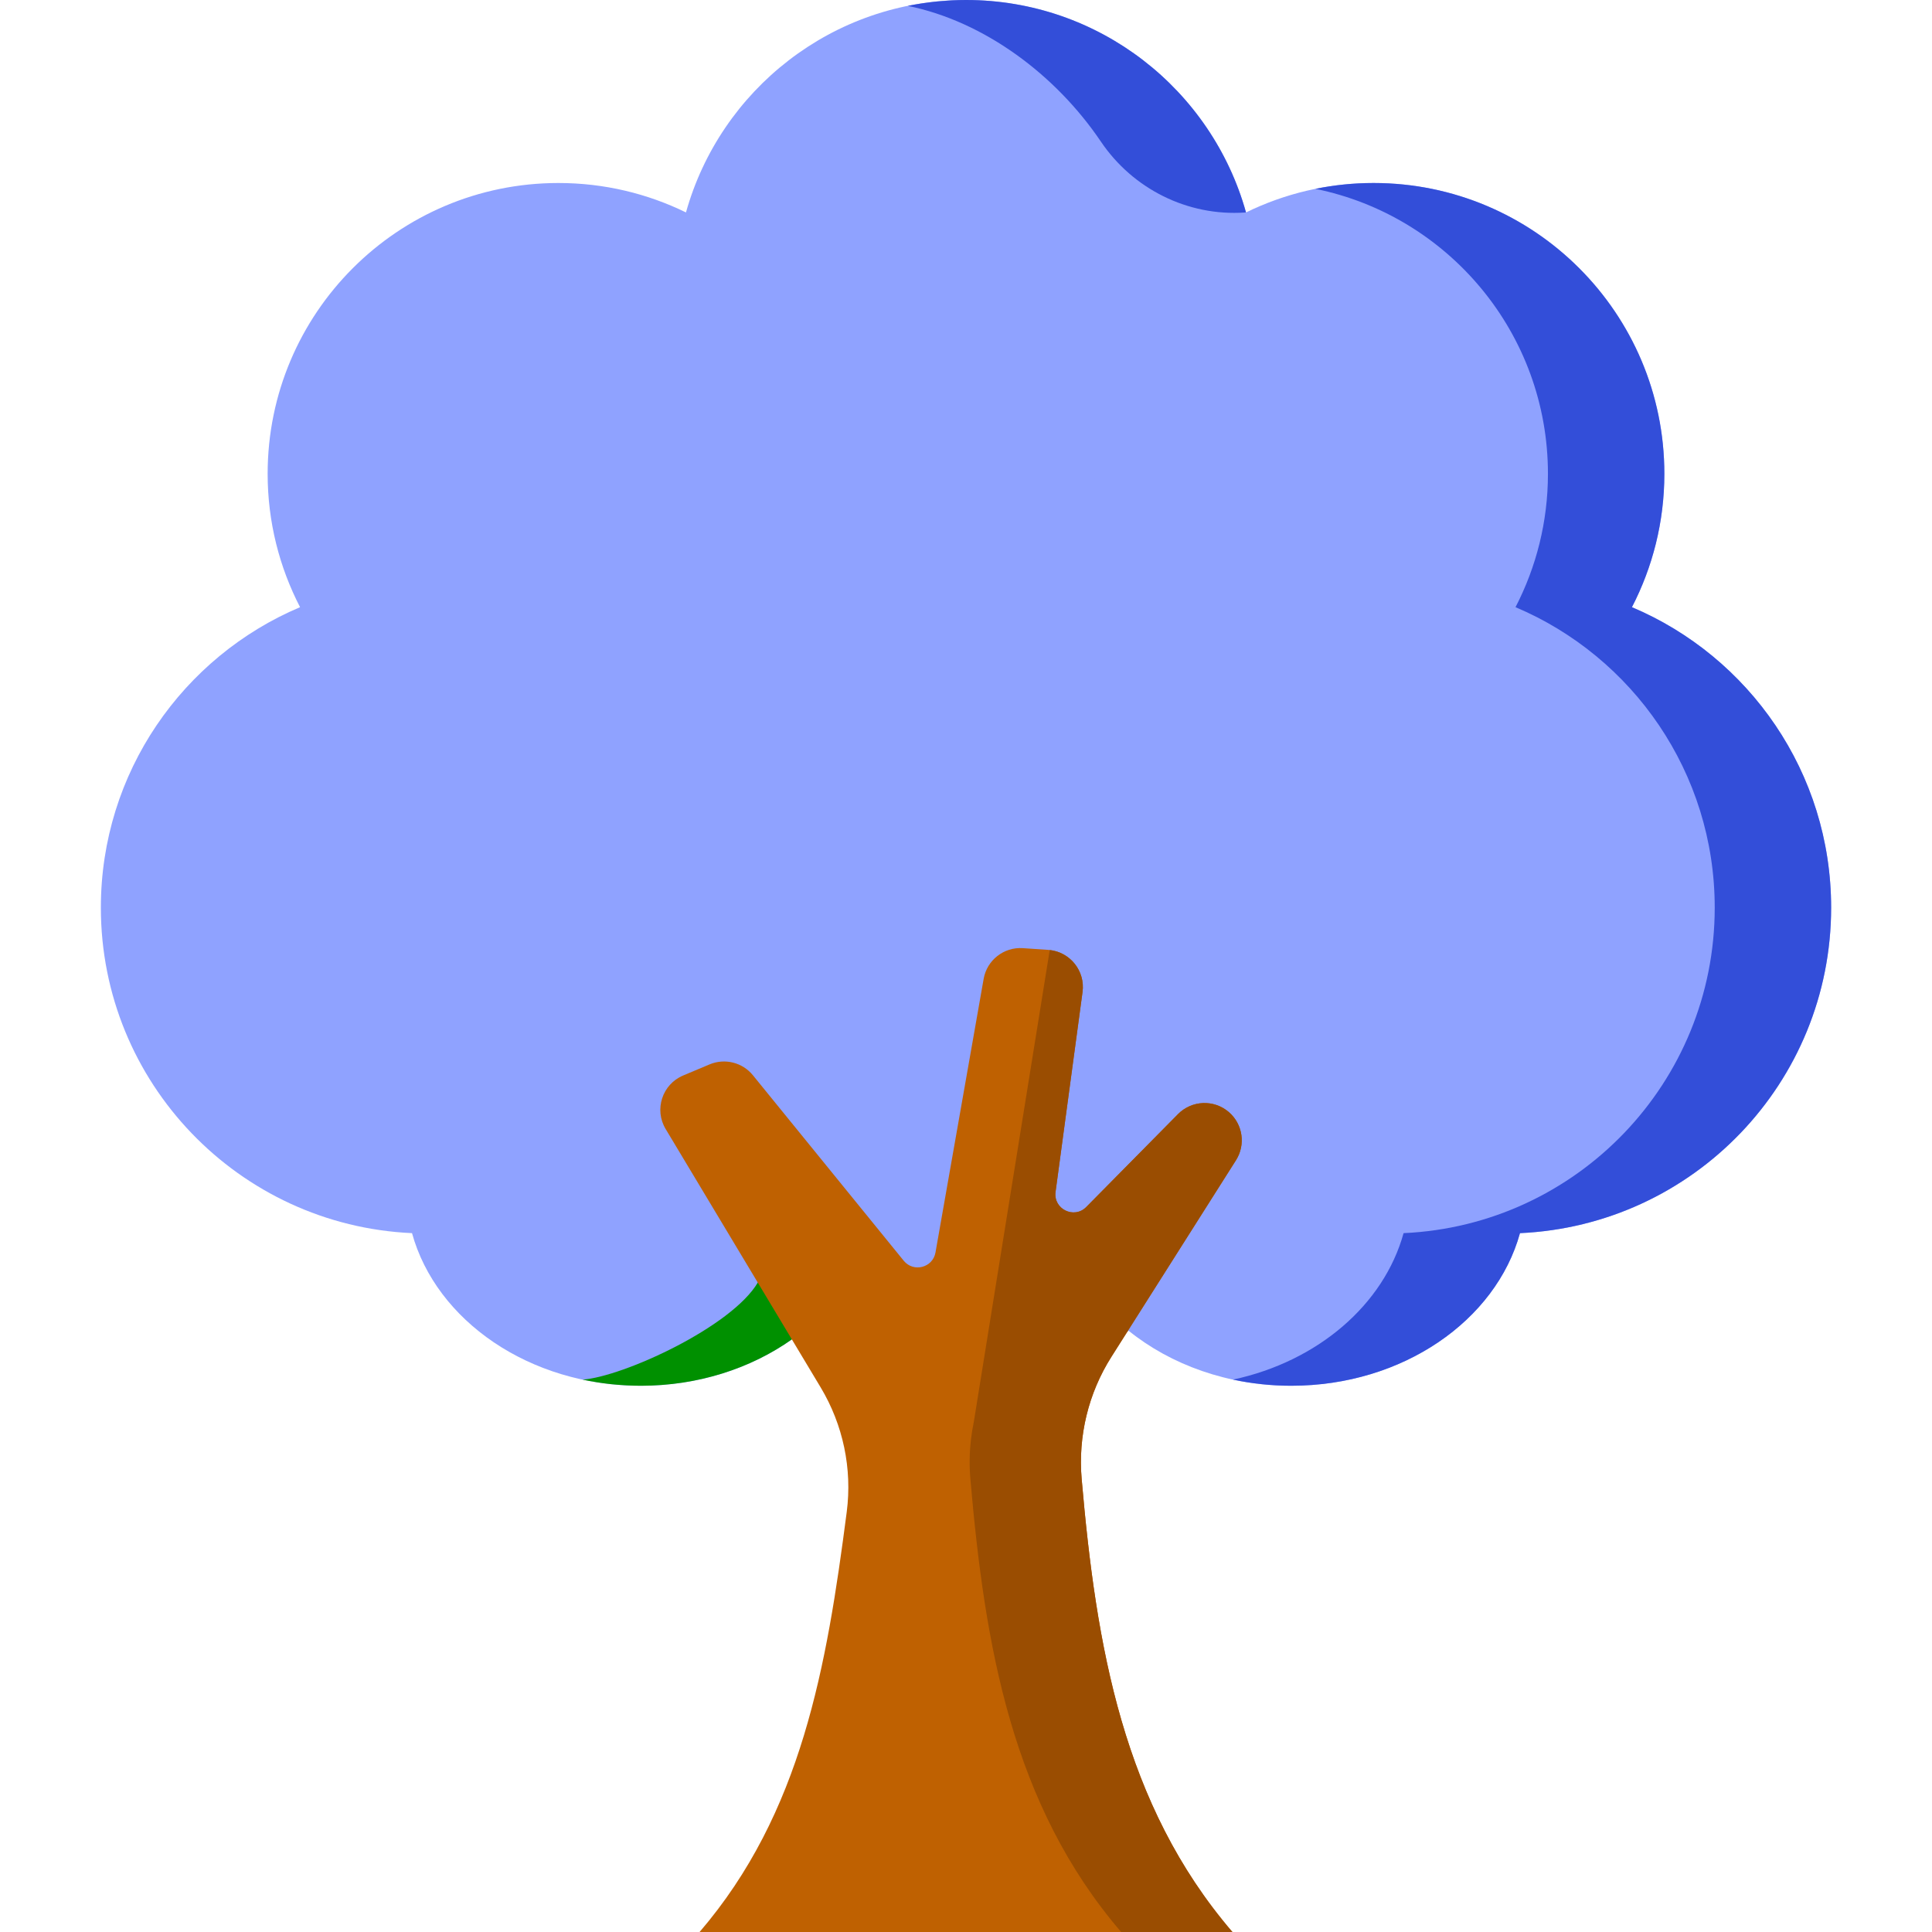
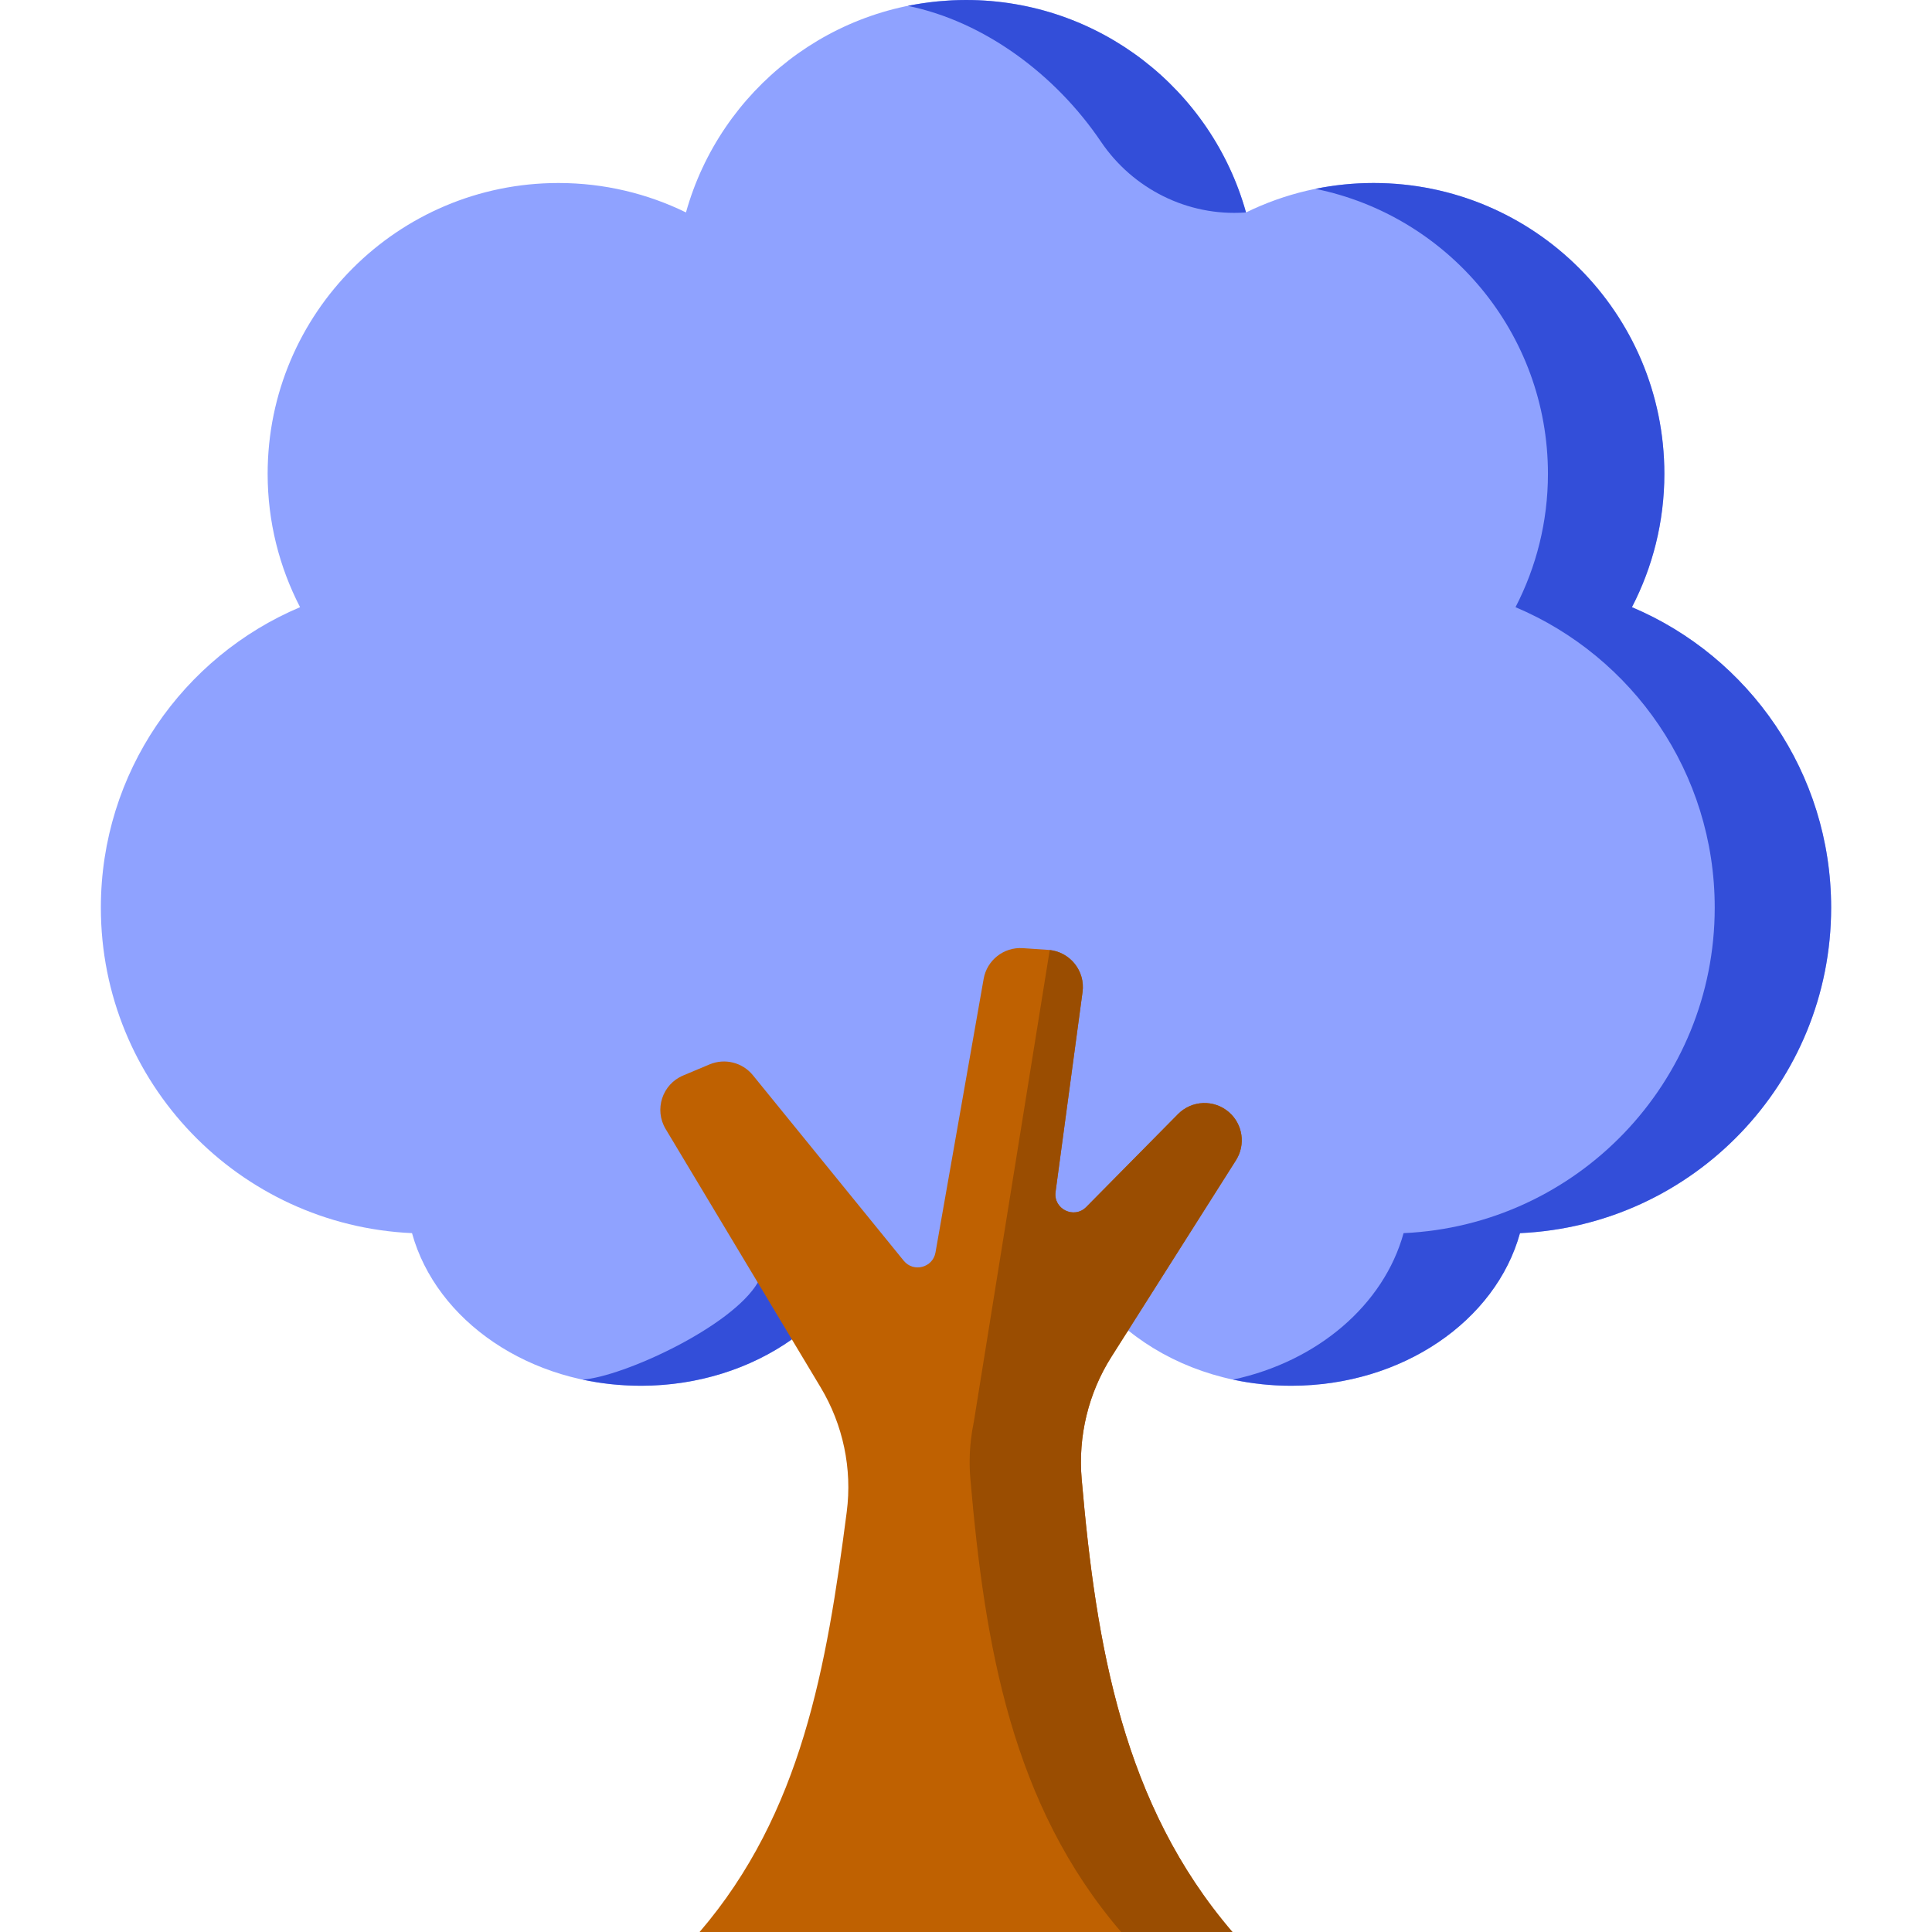
<svg xmlns="http://www.w3.org/2000/svg" version="1.1" id="Layer_1" x="0px" y="0px" viewBox="0 0 512.001 512.001" style="enable-background:new 0 0 512.001 512.001;" xml:space="preserve">
  <path style="fill:#8fa2ff;" d="M485.271,240.532c0-35.798-21.77-66.511-52.792-79.623c5.478-10.59,8.592-22.602,8.592-35.348  c0-42.561-34.502-77.063-77.063-77.063c-12.126,0-23.593,2.809-33.799,7.798C321.141,23.827,291.362,0,256,0  s-65.14,23.827-74.209,56.296c-10.206-4.99-21.673-7.798-33.799-7.798c-42.561,0-77.063,34.502-77.063,77.063  c0,12.746,3.113,24.758,8.592,35.348c-31.022,13.113-52.792,43.825-52.792,79.623c0,46.393,36.576,84.196,82.459,86.265  c6.397,23.17,31.1,40.443,60.622,40.443c16.732,0,31.91-5.557,43.095-14.581c11.186,9.024,26.364,14.581,43.095,14.581  s31.91-5.557,43.095-14.581c11.186,9.024,26.364,14.581,43.095,14.581c29.522,0,54.225-17.273,60.622-40.444  C448.695,324.727,485.271,286.925,485.271,240.532z" />
  <g>
    <path style="fill:#334ed9;" d="M251.377,0.153c-0.949,0.057-1.894,0.125-2.833,0.217c-0.288,0.028-0.574,0.06-0.86,0.091   c-1.009,0.109-2.013,0.235-3.01,0.383c-0.187,0.027-0.374,0.054-0.56,0.083c-1.186,0.185-2.366,0.391-3.534,0.629   c-0.002,0-0.004,0.001-0.006,0.001c20.23,4.114,39.171,18.204,51.171,35.964c8.498,12.577,23.017,19.827,38.161,18.797   c0.101-0.007,0.201-0.014,0.302-0.021C321.141,23.827,291.362,0,256,0c-1.24,0-2.471,0.036-3.696,0.094   C251.994,0.109,251.687,0.135,251.377,0.153z" />
    <path style="fill:#334ed9;" d="M432.479,160.909c5.479-10.59,8.592-22.602,8.592-35.348c0-42.561-34.502-77.063-77.063-77.063   c-5.282,0-10.438,0.534-15.42,1.548c35.166,7.147,61.633,38.239,61.633,75.515c0,12.746-3.113,24.758-8.592,35.348   c31.022,13.113,52.792,43.825,52.792,79.623c0,46.393-36.576,84.195-82.458,86.264c-5.243,18.991-22.787,34.012-45.199,38.816   c4.933,1.059,10.1,1.627,15.427,1.627c29.522,0,54.225-17.273,60.622-40.444c45.883-2.069,82.458-39.871,82.458-86.264   C485.271,204.734,463.503,174.021,432.479,160.909z" />
  </g>
-   <path style="fill:#009000;" d="M200.82,339.895c-6.95,11.788-35.752,24.969-46.433,25.718c1.175,0.252,2.366,0.472,3.567,0.668  c0.096,0.016,0.192,0.033,0.289,0.048c1.217,0.193,2.446,0.359,3.688,0.492c0.032,0.003,0.064,0.005,0.096,0.009  c1.117,0.118,2.246,0.203,3.381,0.27c0.276,0.016,0.553,0.032,0.831,0.046c1.183,0.057,2.372,0.095,3.572,0.095l0,0  c15.26,0,29.216-4.633,40.042-12.292l1.898-1.38l-9.666-15.859L200.82,339.895z" />
+   <path style="fill:#334ed9;" d="M200.82,339.895c-6.95,11.788-35.752,24.969-46.433,25.718c1.175,0.252,2.366,0.472,3.567,0.668  c0.096,0.016,0.192,0.033,0.289,0.048c1.217,0.193,2.446,0.359,3.688,0.492c0.032,0.003,0.064,0.005,0.096,0.009  c1.117,0.118,2.246,0.203,3.381,0.27c0.276,0.016,0.553,0.032,0.831,0.046c1.183,0.057,2.372,0.095,3.572,0.095l0,0  c15.26,0,29.216-4.633,40.042-12.292l1.898-1.38l-9.666-15.859L200.82,339.895z" />
  <path style="fill:#BF6101;" d="M294.533,359.573l33.016-52.099c2.612-4.121,1.821-9.532-1.86-12.734l0,0  c-3.931-3.419-9.842-3.196-13.504,0.511l-24.315,24.617c-3.225,3.265-8.75,0.55-8.136-3.997l7.15-52.976  c0.764-5.66-3.42-10.786-9.119-11.171l-6.699-0.453c-5.034-0.34-9.514,3.17-10.389,8.139l-12.763,72.513  c-0.71,4.033-5.831,5.363-8.414,2.187l-39.972-49.159c-2.766-3.402-7.444-4.572-11.485-2.873l-6.999,2.941  c-5.541,2.329-7.733,9.027-4.641,14.181l41.076,68.467c5.948,9.915,8.401,21.547,6.914,33.014  c-5.323,41.057-11.936,79.778-38.997,111.32H326.6l0,0c-28.968-33.766-36.114-75.757-39.948-120.035  C285.671,380.595,288.424,369.212,294.533,359.573z" />
  <path style="fill:#9A4D01;" d="M327.549,307.474c2.612-4.121,1.822-9.532-1.86-12.734l0,0c-3.931-3.419-9.842-3.196-13.504,0.511  l-10.859,10.993l0,0l-13.456,13.623c-3.225,3.265-8.75,0.55-8.136-3.997l7.15-52.976c0.745-5.517-3.216-10.514-8.694-11.12  l-20.105,124.965c-0.338,1.614-0.602,3.243-0.786,4.884l0,0l0,0c-0.383,3.415-0.434,6.878-0.135,10.341  c3.836,44.279,10.982,86.27,39.95,120.036l0,0h29.488l0,0c-28.968-33.766-36.114-75.757-39.948-120.035  c-0.984-11.37,1.77-22.752,7.878-32.392L327.549,307.474z" />
  <path style="fill:#8fa2ff;" d="M241.333,60.5c-21.621,0-40.232,12.832-48.669,31.29c-8.716-6.159-19.346-9.79-30.831-9.79  c-29.547,0-53.5,23.953-53.5,53.5c0,9.749,2.621,18.881,7.177,26.752c-25.656,3.945-45.304,26.115-45.304,52.875  c0,29.547,23.953,53.5,53.5,53.5S294.833,143.547,294.833,114S270.882,60.5,241.333,60.5z" />
</svg>
